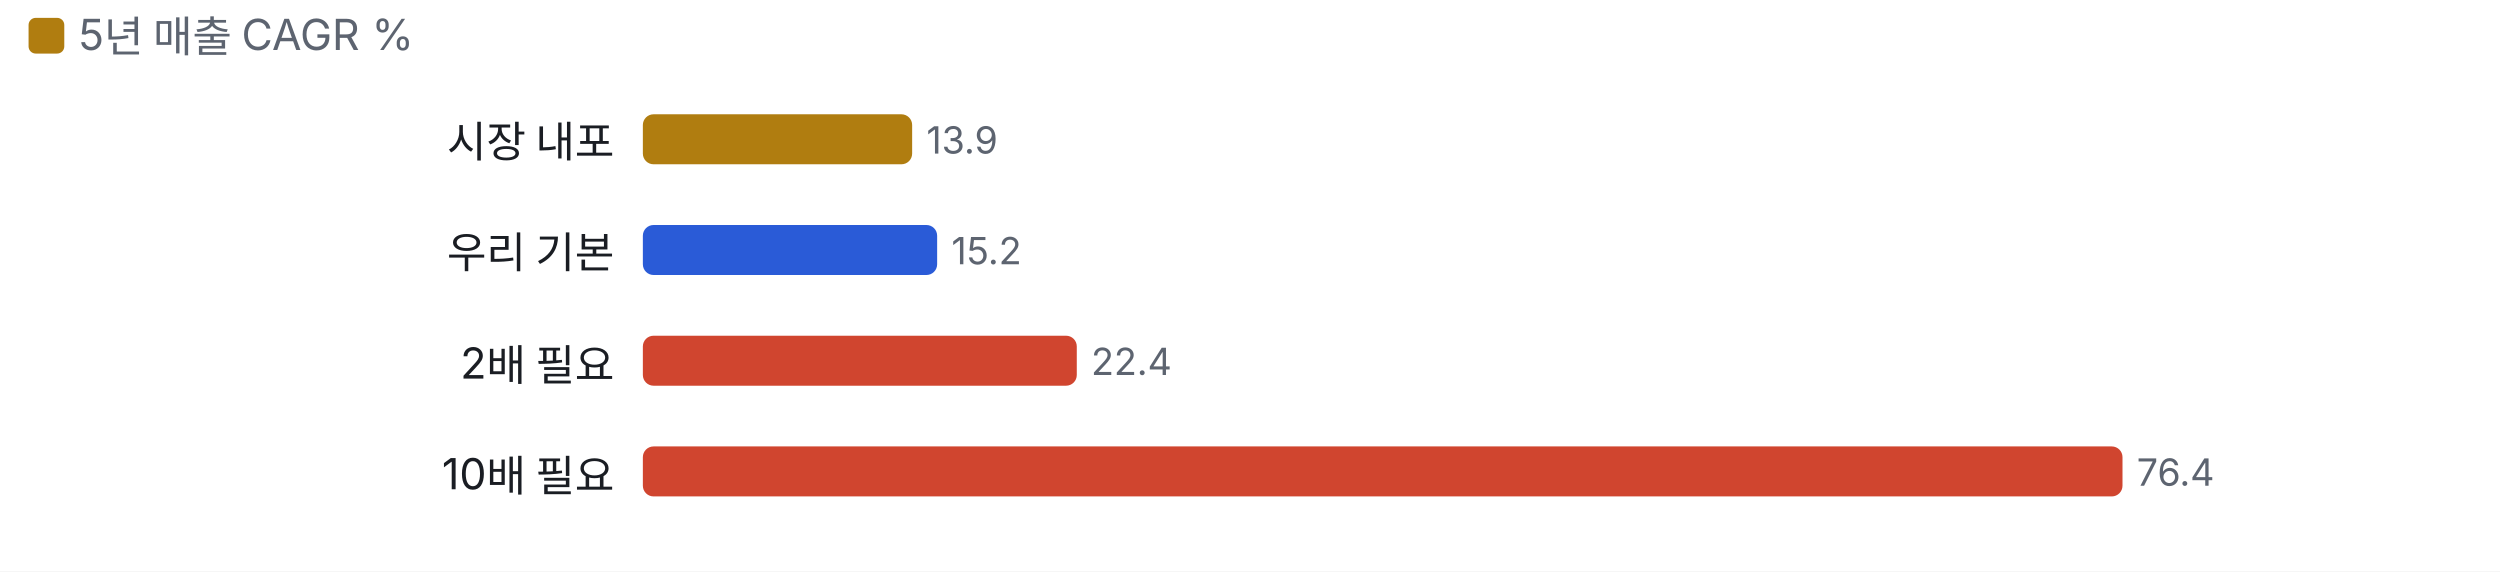
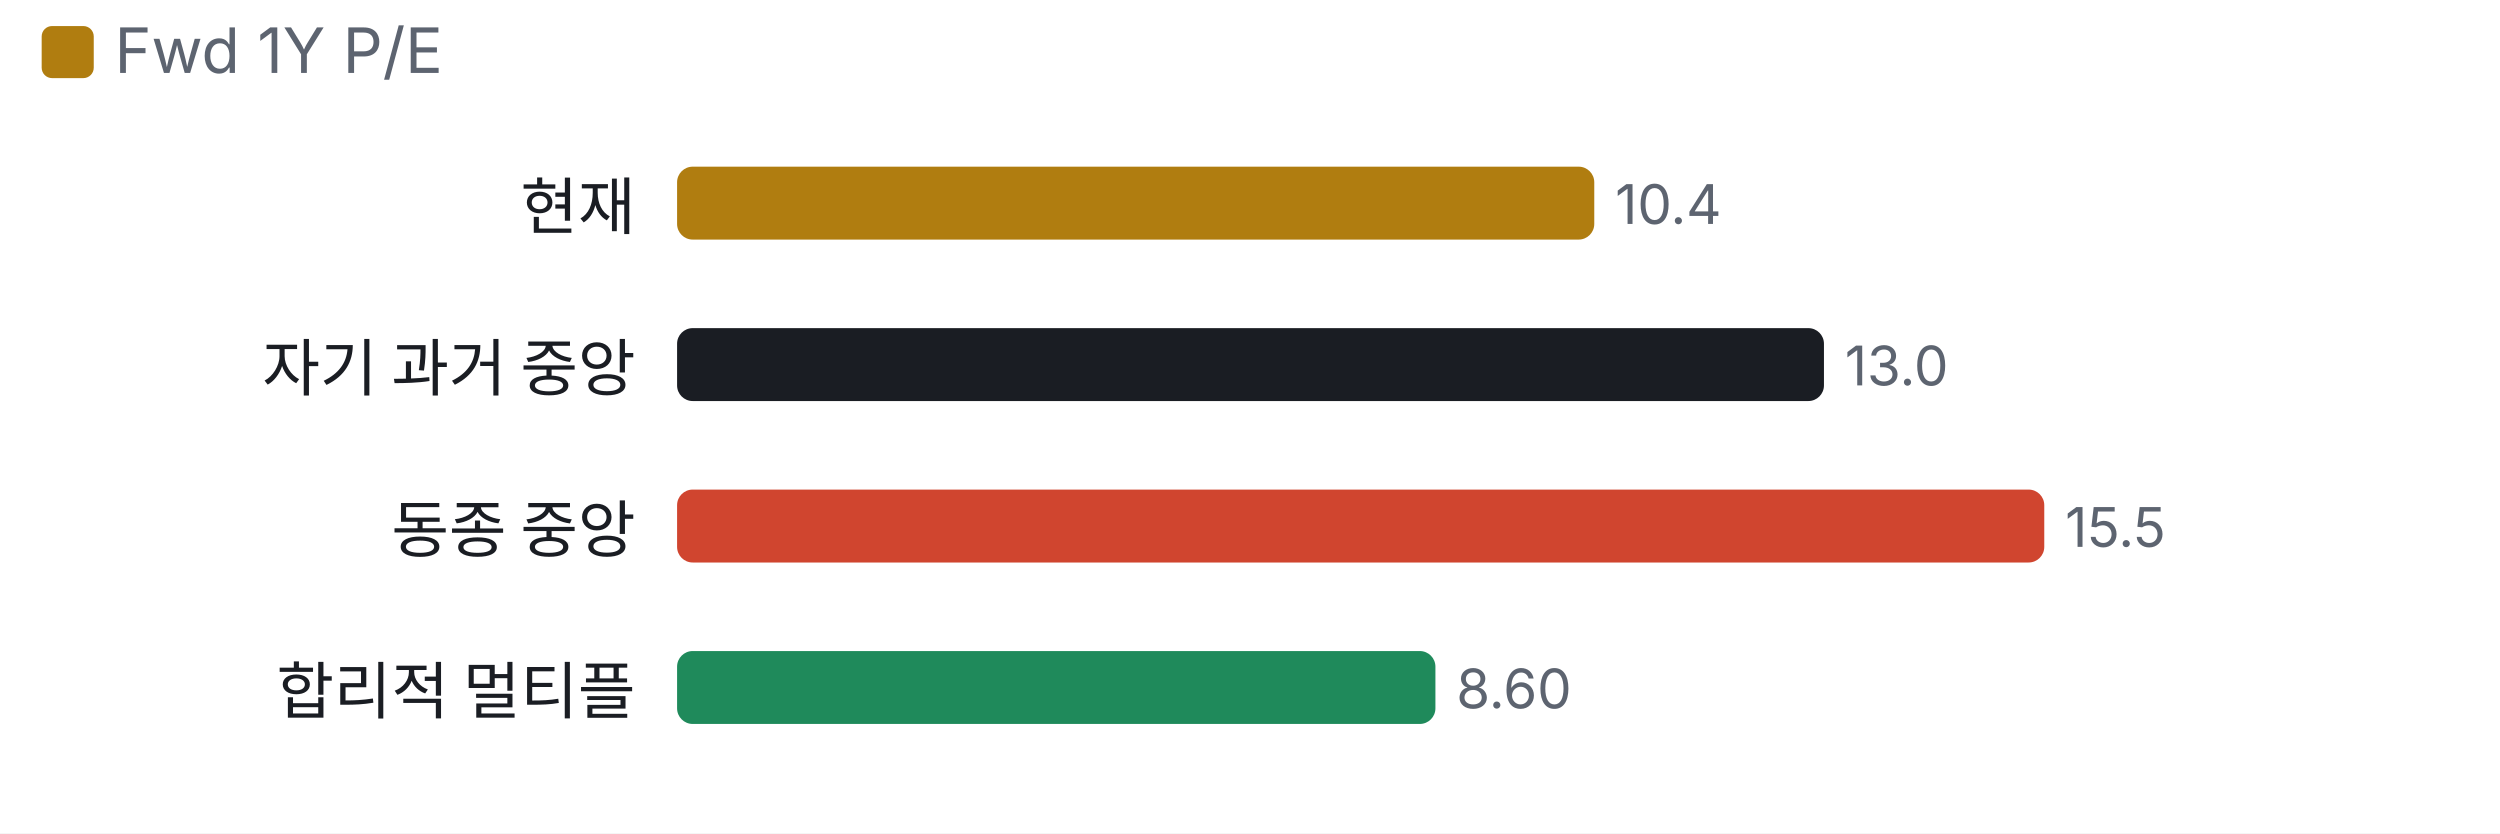
- <svg xmlns="http://www.w3.org/2000/svg" viewBox="0 0 700 160" width="700" height="160">
+ <svg xmlns="http://www.w3.org/2000/svg" viewBox="0 0 480 160" width="480" height="160">
  <style>text{fill:#5d6470;font-size:10.5px;font-family:-apple-system,'Apple SD Gothic Neo','Malgun Gothic',sans-serif}</style>
  <rect width="100%" height="100%" fill="#ffffff" />
  <rect x="8" y="5" width="10" height="10" rx="2" fill="#b07d10" />
-   <text x="22" y="14" style="font-size:12px">5년 매출 CAGR %</text>
+   <text x="22" y="14" style="font-size:12px">Fwd 1Y P/E</text>
  <g transform="translate(0,22)">
-     <text x="172" y="22" text-anchor="end" style="fill:#1a1d23;font-size:12px">시장 내포</text>
-     <rect x="180.0" y="10" width="75.4" height="14" rx="3" fill="#b07d10" />
-     <text x="259.4" y="21">13.9</text>
-     <text x="172" y="53" text-anchor="end" style="fill:#1a1d23;font-size:12px">우리 기본</text>
-     <rect x="180.0" y="41" width="82.4" height="14" rx="3" fill="#2a5bd7" />
-     <text x="266.4" y="52">15.2</text>
-     <text x="172" y="84" text-anchor="end" style="fill:#1a1d23;font-size:12px">2배 필요</text>
-     <rect x="180.0" y="72" width="121.5" height="14" rx="3" fill="#d0452f" />
-     <text x="305.5" y="83">22.4</text>
-     <text x="172" y="115" text-anchor="end" style="fill:#1a1d23;font-size:12px">10배 필요</text>
-     <rect x="180.0" y="103" width="414.3" height="14" rx="3" fill="#d0452f" />
-     <text x="598.3" y="114">76.4</text>
+     <text x="122" y="22" text-anchor="end" style="fill:#1a1d23;font-size:12px">현재</text>
+     <rect x="130.0" y="10" width="176.1" height="14" rx="3" fill="#b07d10" />
+     <text x="310.1" y="21">10.4</text>
+     <text x="122" y="53" text-anchor="end" style="fill:#1a1d23;font-size:12px">자기 과거 중앙</text>
+     <rect x="130.0" y="41" width="220.2" height="14" rx="3" fill="#1a1d23" />
+     <text x="354.2" y="52">13.0</text>
+     <text x="122" y="84" text-anchor="end" style="fill:#1a1d23;font-size:12px">동종 중앙</text>
+     <rect x="130.0" y="72" width="262.5" height="14" rx="3" fill="#d0452f" />
+     <text x="396.5" y="83">15.5</text>
+     <text x="122" y="115" text-anchor="end" style="fill:#1a1d23;font-size:12px">합리적 멀티플</text>
+     <rect x="130.0" y="103" width="145.6" height="14" rx="3" fill="#1f8a5b" />
+     <text x="279.6" y="114">8.60</text>
  </g>
</svg>
